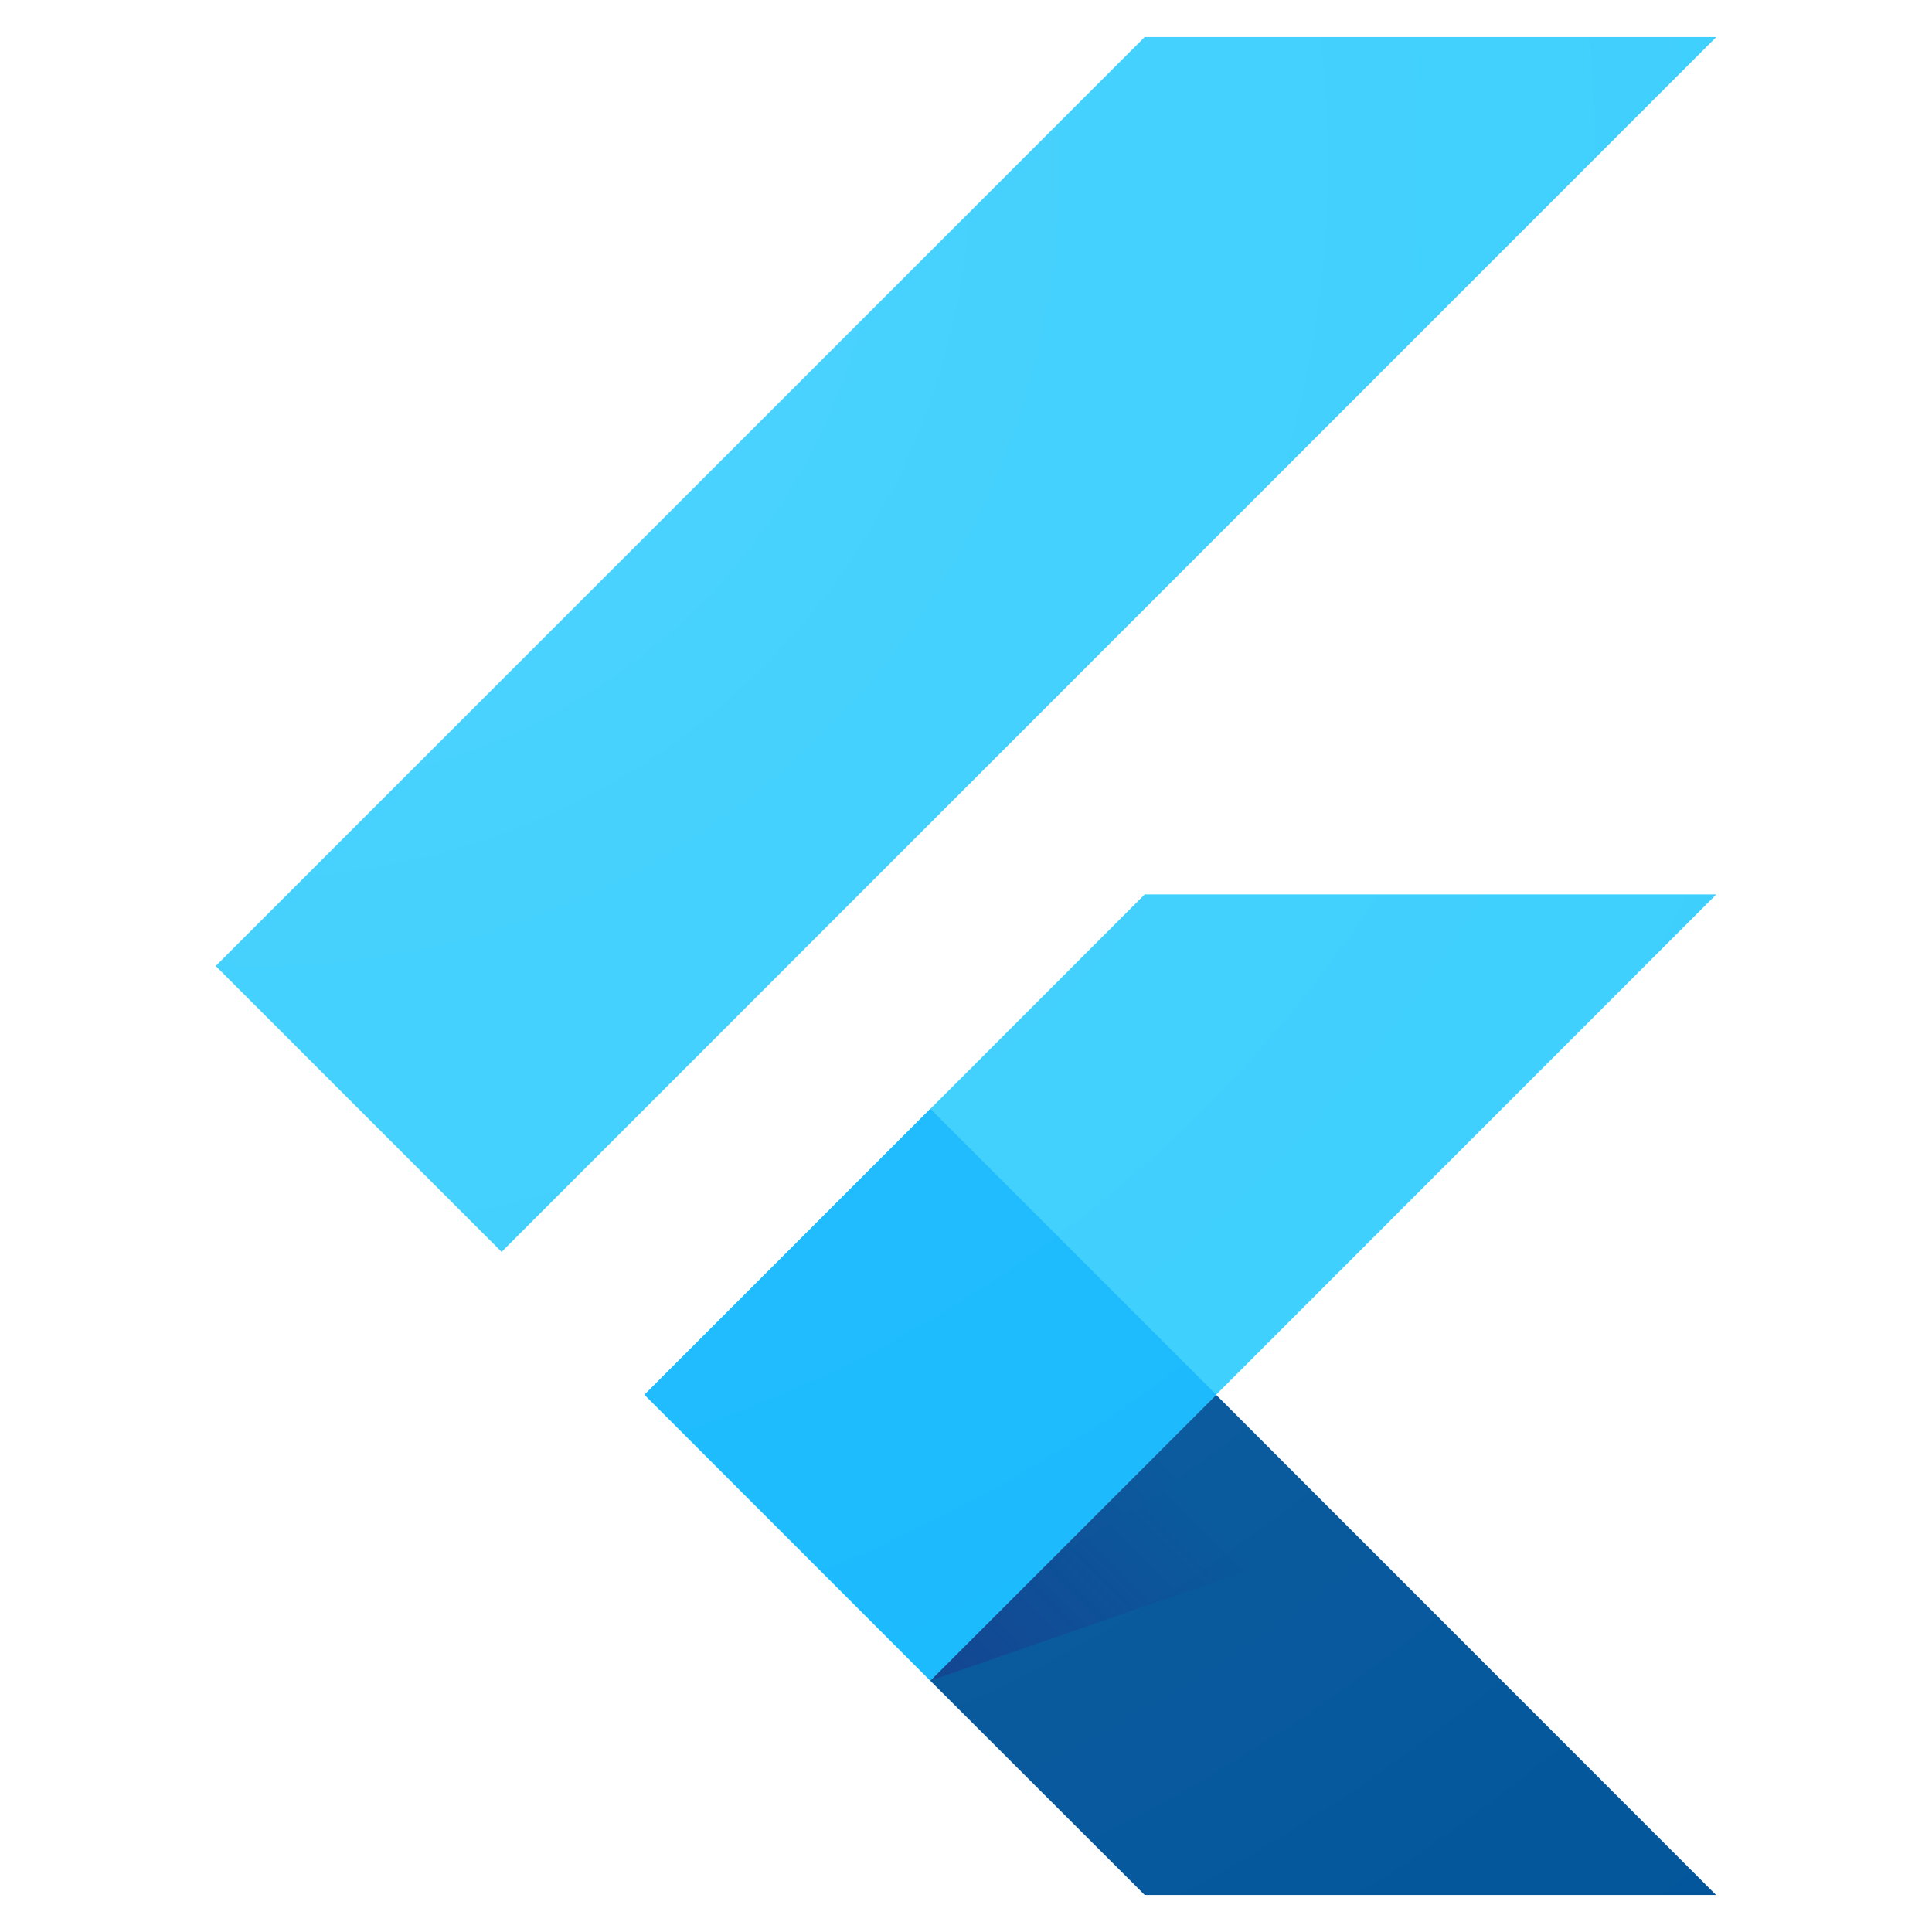
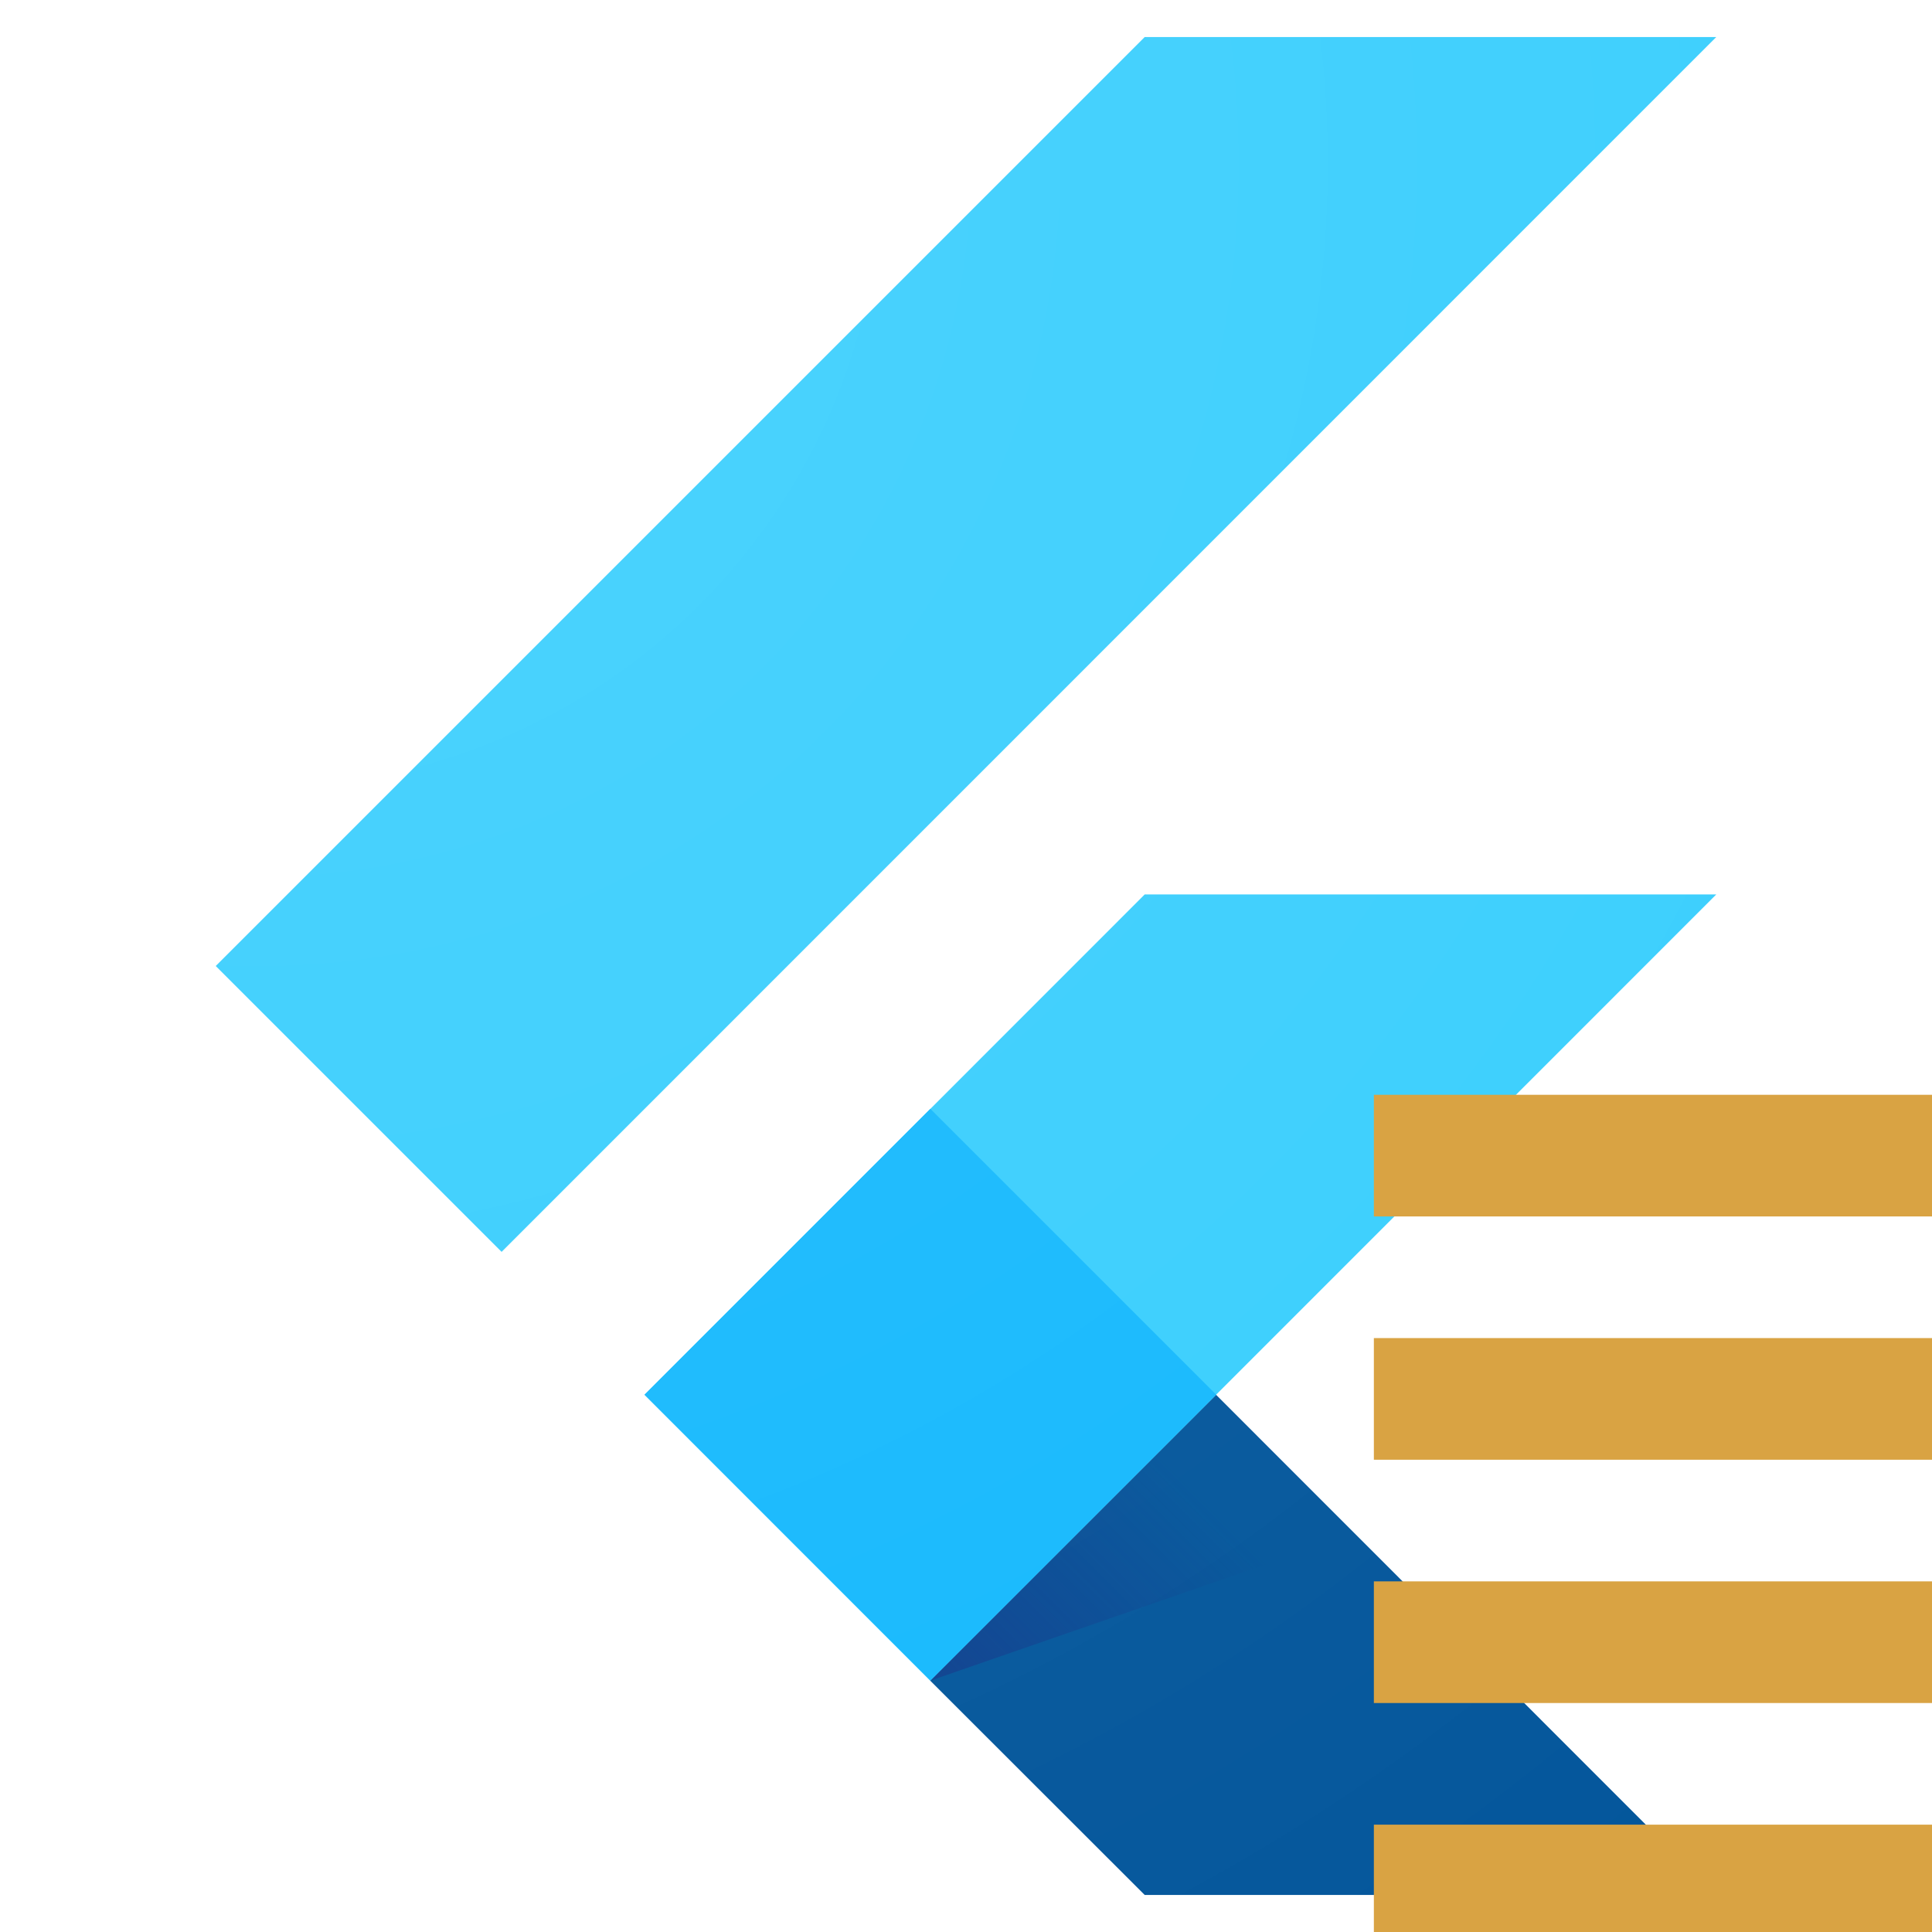
<svg xmlns="http://www.w3.org/2000/svg" xmlns:xlink="http://www.w3.org/1999/xlink" version="1.1" id="Layer_1" x="0px" y="0px" viewBox="0 0 1080 1080" style="enable-background:new 0 0 1080 1080;" xml:space="preserve">
  <style type="text/css">
	.st0{clip-path:url(#SVGID_2_);}
	.st1{fill:#39CEFD;}
	.st2{clip-path:url(#SVGID_4_);fill:#39CEFD;}
	.st3{clip-path:url(#SVGID_6_);fill:#03569B;}
	.st4{clip-path:url(#SVGID_8_);fill:url(#SVGID_9_);}
	.st5{clip-path:url(#SVGID_11_);}
	.st6{fill:#16B9FD;}
	.st7{fill:url(#SVGID_12_);}
</style>
  <g>
    <g>
      <g>
        <defs>
          <path id="SVGID_1_" d="M959.4,500L679.8,779.7l279.6,279.7l0,0H639.9L520,939.5l0,0L360.2,779.7L639.9,500H959.4L959.4,500      L959.4,500z M639.9,20.7L120.6,540l159.8,159.8L959.4,20.7H639.9z" />
        </defs>
        <clipPath id="SVGID_2_">
          <use xlink:href="#SVGID_1_" style="overflow:visible;" />
        </clipPath>
        <g class="st0">
          <g>
            <polygon class="st1" points="959.4,500 959.4,500 959.4,500 639.9,500 360.3,779.7 520,939.5      " />
          </g>
        </g>
      </g>
      <g>
        <defs>
          <path id="SVGID_3_" d="M959.4,500L679.8,779.7l279.6,279.7l0,0H639.9L520,939.5l0,0L360.2,779.7L639.9,500H959.4L959.4,500      L959.4,500z M639.9,20.7L120.6,540l159.8,159.8L959.4,20.7H639.9z" />
        </defs>
        <clipPath id="SVGID_4_">
          <use xlink:href="#SVGID_3_" style="overflow:visible;" />
        </clipPath>
        <polygon class="st2" points="280.4,699.8 120.6,540 639.9,20.7 959.4,20.7    " />
      </g>
      <g>
        <defs>
          <path id="SVGID_5_" d="M959.4,500L679.8,779.7l279.6,279.7l0,0H639.9L520,939.5l0,0L360.2,779.7L639.9,500H959.4L959.4,500      L959.4,500z M639.9,20.7L120.6,540l159.8,159.8L959.4,20.7H639.9z" />
        </defs>
        <clipPath id="SVGID_6_">
          <use xlink:href="#SVGID_5_" style="overflow:visible;" />
        </clipPath>
        <polygon class="st3" points="520,939.5 639.9,1059.3 959.4,1059.3 959.4,1059.3 679.8,779.7    " />
      </g>
      <g>
        <defs>
          <path id="SVGID_7_" d="M959.4,500L679.8,779.7l279.6,279.7l0,0H639.9L520,939.5l0,0L360.2,779.7L639.9,500H959.4L959.4,500      L959.4,500z M639.9,20.7L120.6,540l159.8,159.8L959.4,20.7H639.9z" />
        </defs>
        <clipPath id="SVGID_8_">
          <use xlink:href="#SVGID_7_" style="overflow:visible;" />
        </clipPath>
        <linearGradient id="SVGID_9_" gradientUnits="userSpaceOnUse" x1="9514.54" y1="-6371.355" x2="9990.6" y2="-5895.295" gradientTransform="matrix(0.25 0 0 -0.25 -1812 -622.5)">
          <stop offset="0" style="stop-color:#1A237E;stop-opacity:0.4" />
          <stop offset="1" style="stop-color:#1A237E;stop-opacity:0" />
        </linearGradient>
        <polygon class="st4" points="520,939.5 757,857.4 679.8,779.7    " />
      </g>
      <g>
        <defs>
          <path id="SVGID_10_" d="M959.4,500L679.8,779.7l279.6,279.7l0,0H639.9L520,939.5l0,0L360.2,779.7L639.9,500H959.4L959.4,500      L959.4,500z M639.9,20.7L120.6,540l159.8,159.8L959.4,20.7H639.9z" />
        </defs>
        <clipPath id="SVGID_11_">
          <use xlink:href="#SVGID_10_" style="overflow:visible;" />
        </clipPath>
        <g class="st5">
          <rect x="407.1" y="666.7" transform="matrix(0.7071 -0.7071 0.7071 0.7071 -399.0023 596.0814)" class="st6" width="226" height="226" />
        </g>
      </g>
    </g>
    <radialGradient id="SVGID_12_" cx="7824.659" cy="-2855.979" r="5082.889" gradientTransform="matrix(0.25 0 0 -0.25 -1812 -622.5)" gradientUnits="userSpaceOnUse">
      <stop offset="0" style="stop-color:#FFFFFF;stop-opacity:0.1" />
      <stop offset="1" style="stop-color:#FFFFFF;stop-opacity:0" />
    </radialGradient>
    <path class="st7" d="M959.4,500L679.8,779.7l279.6,279.7l0,0H639.9L520,939.5l0,0L360.2,779.7L639.9,500H959.4L959.4,500L959.4,500   z M639.9,20.7L120.6,540l159.8,159.8L959.4,20.7H639.9z" />
  </g>
+   <g fill="none" fill-rule="evenodd">
+     <rect width="408" height="68" x="768" y="884" fill="#D9A343" />
+     <rect width="408" height="68" x="768" y="1020" fill="#D9A343" />
+     <rect width="408" height="68" x="768" y="748" fill="#D9A343" />
+     <rect width="408" height="68" x="768" y="612" fill="#D9A343" />
+   </g>
</svg>
